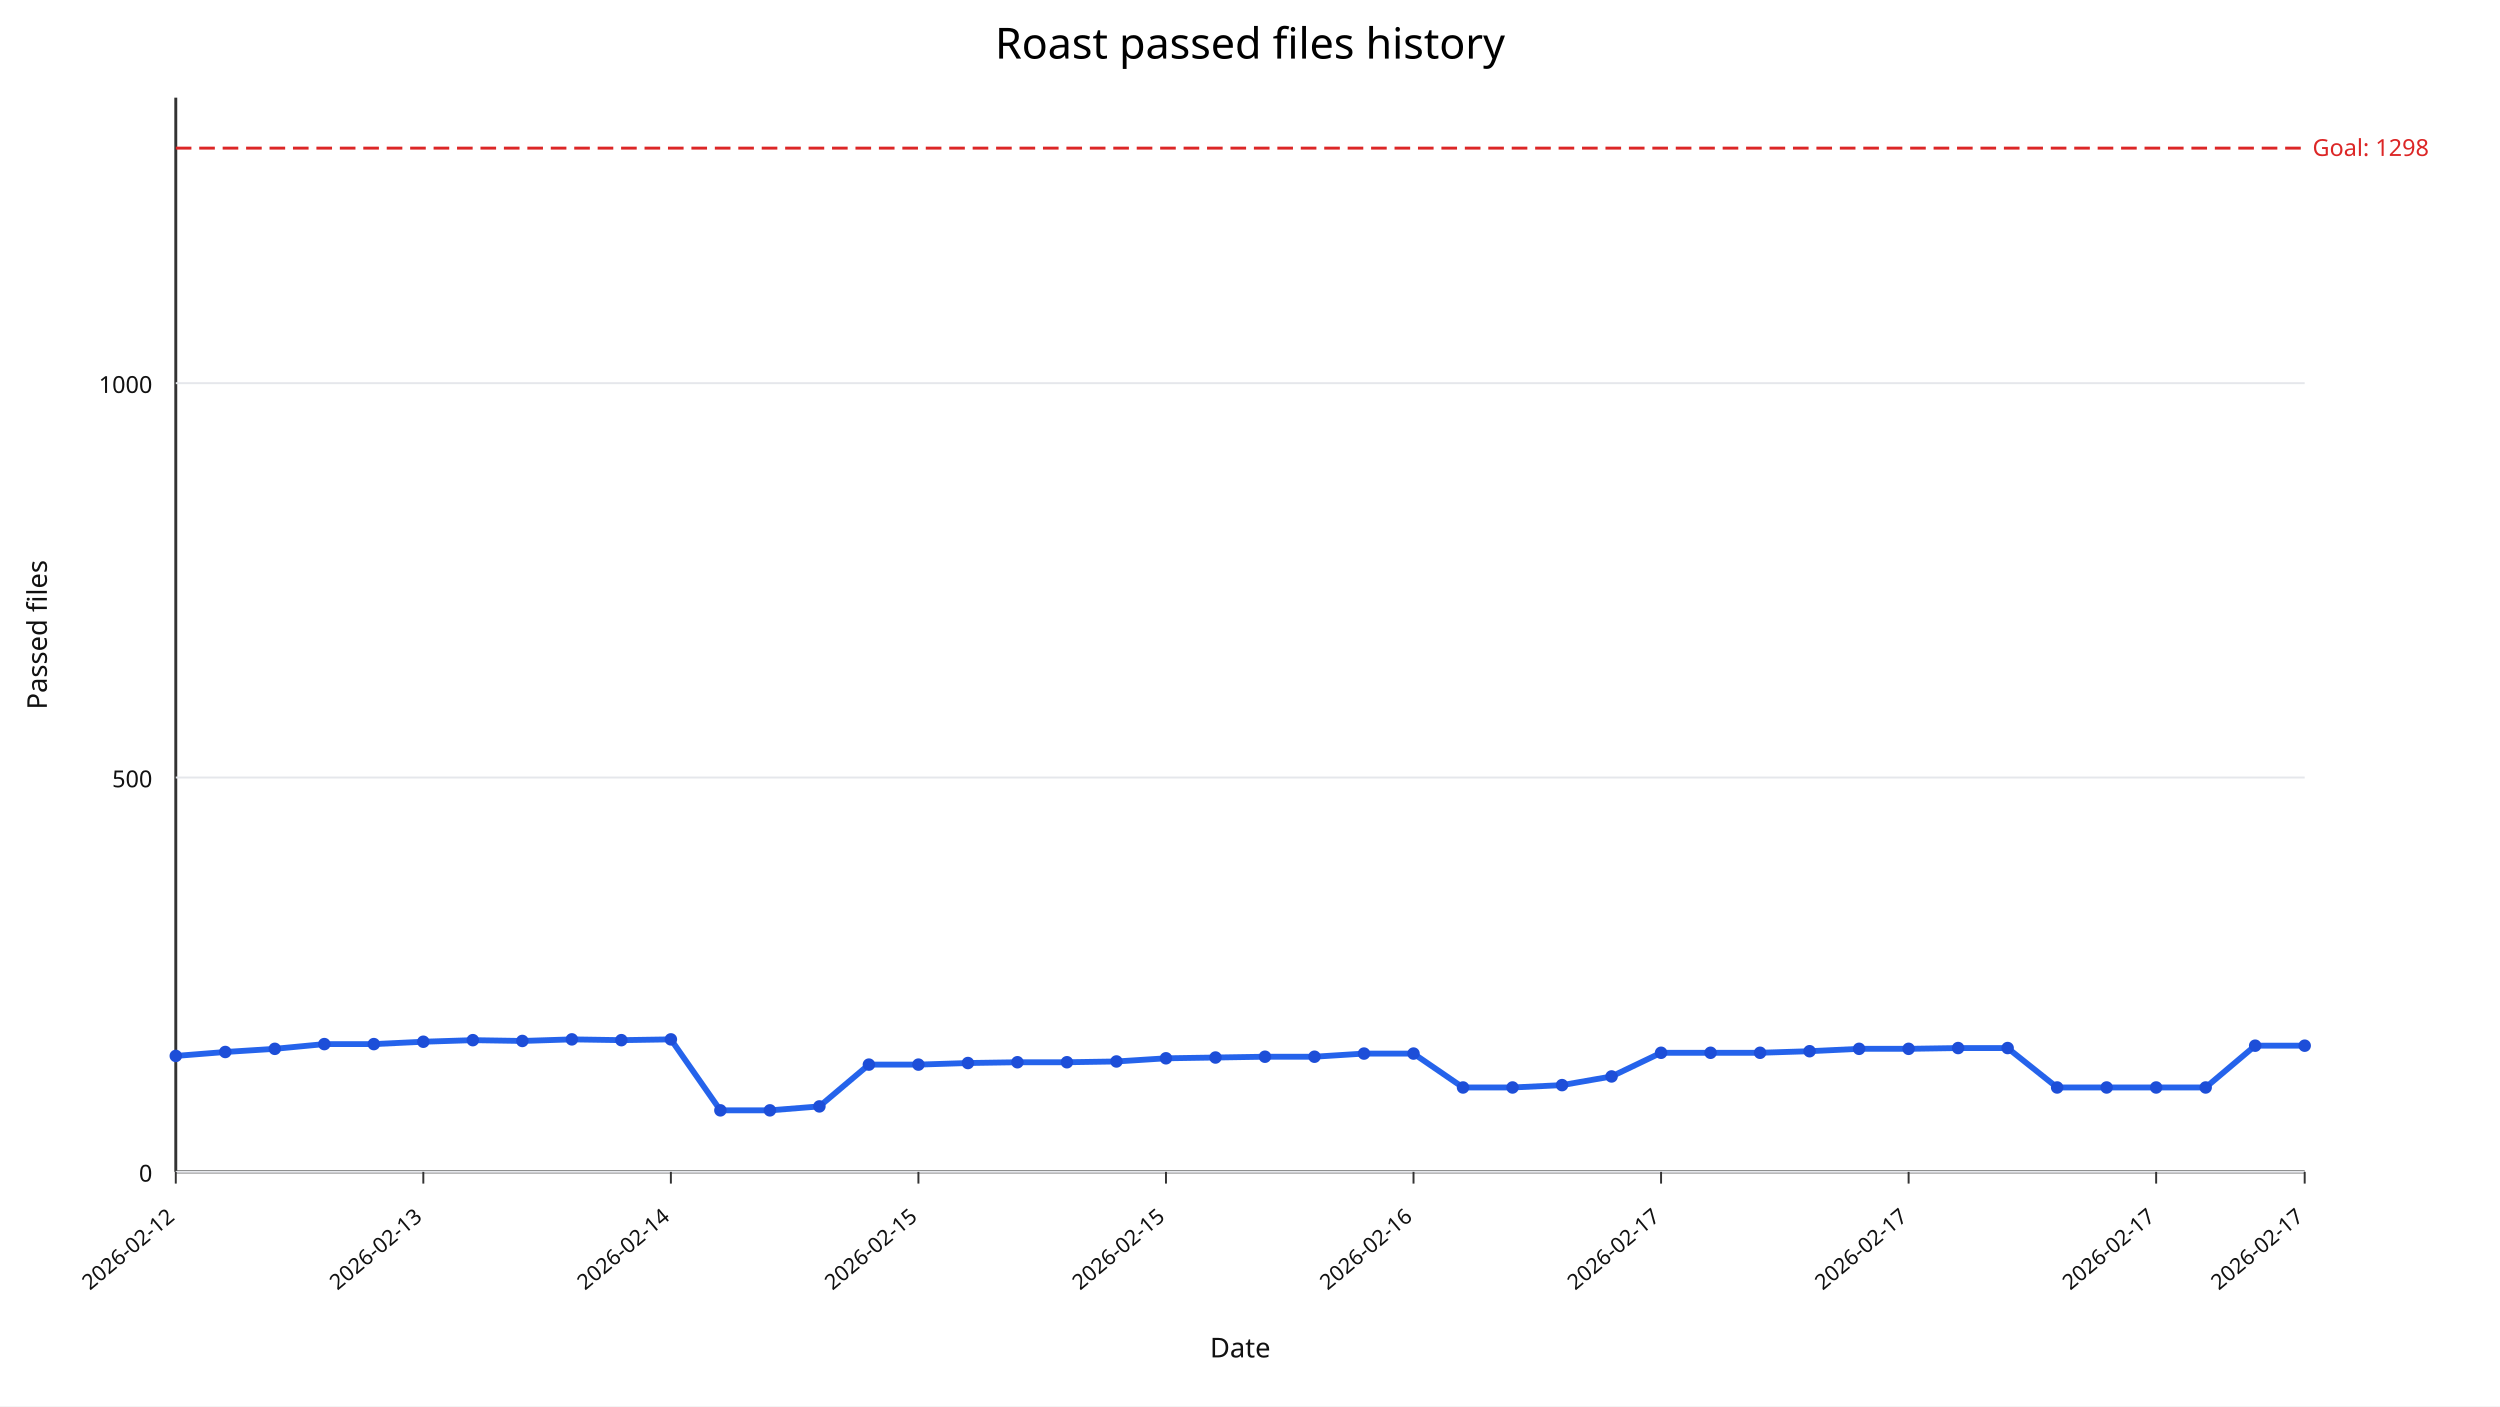
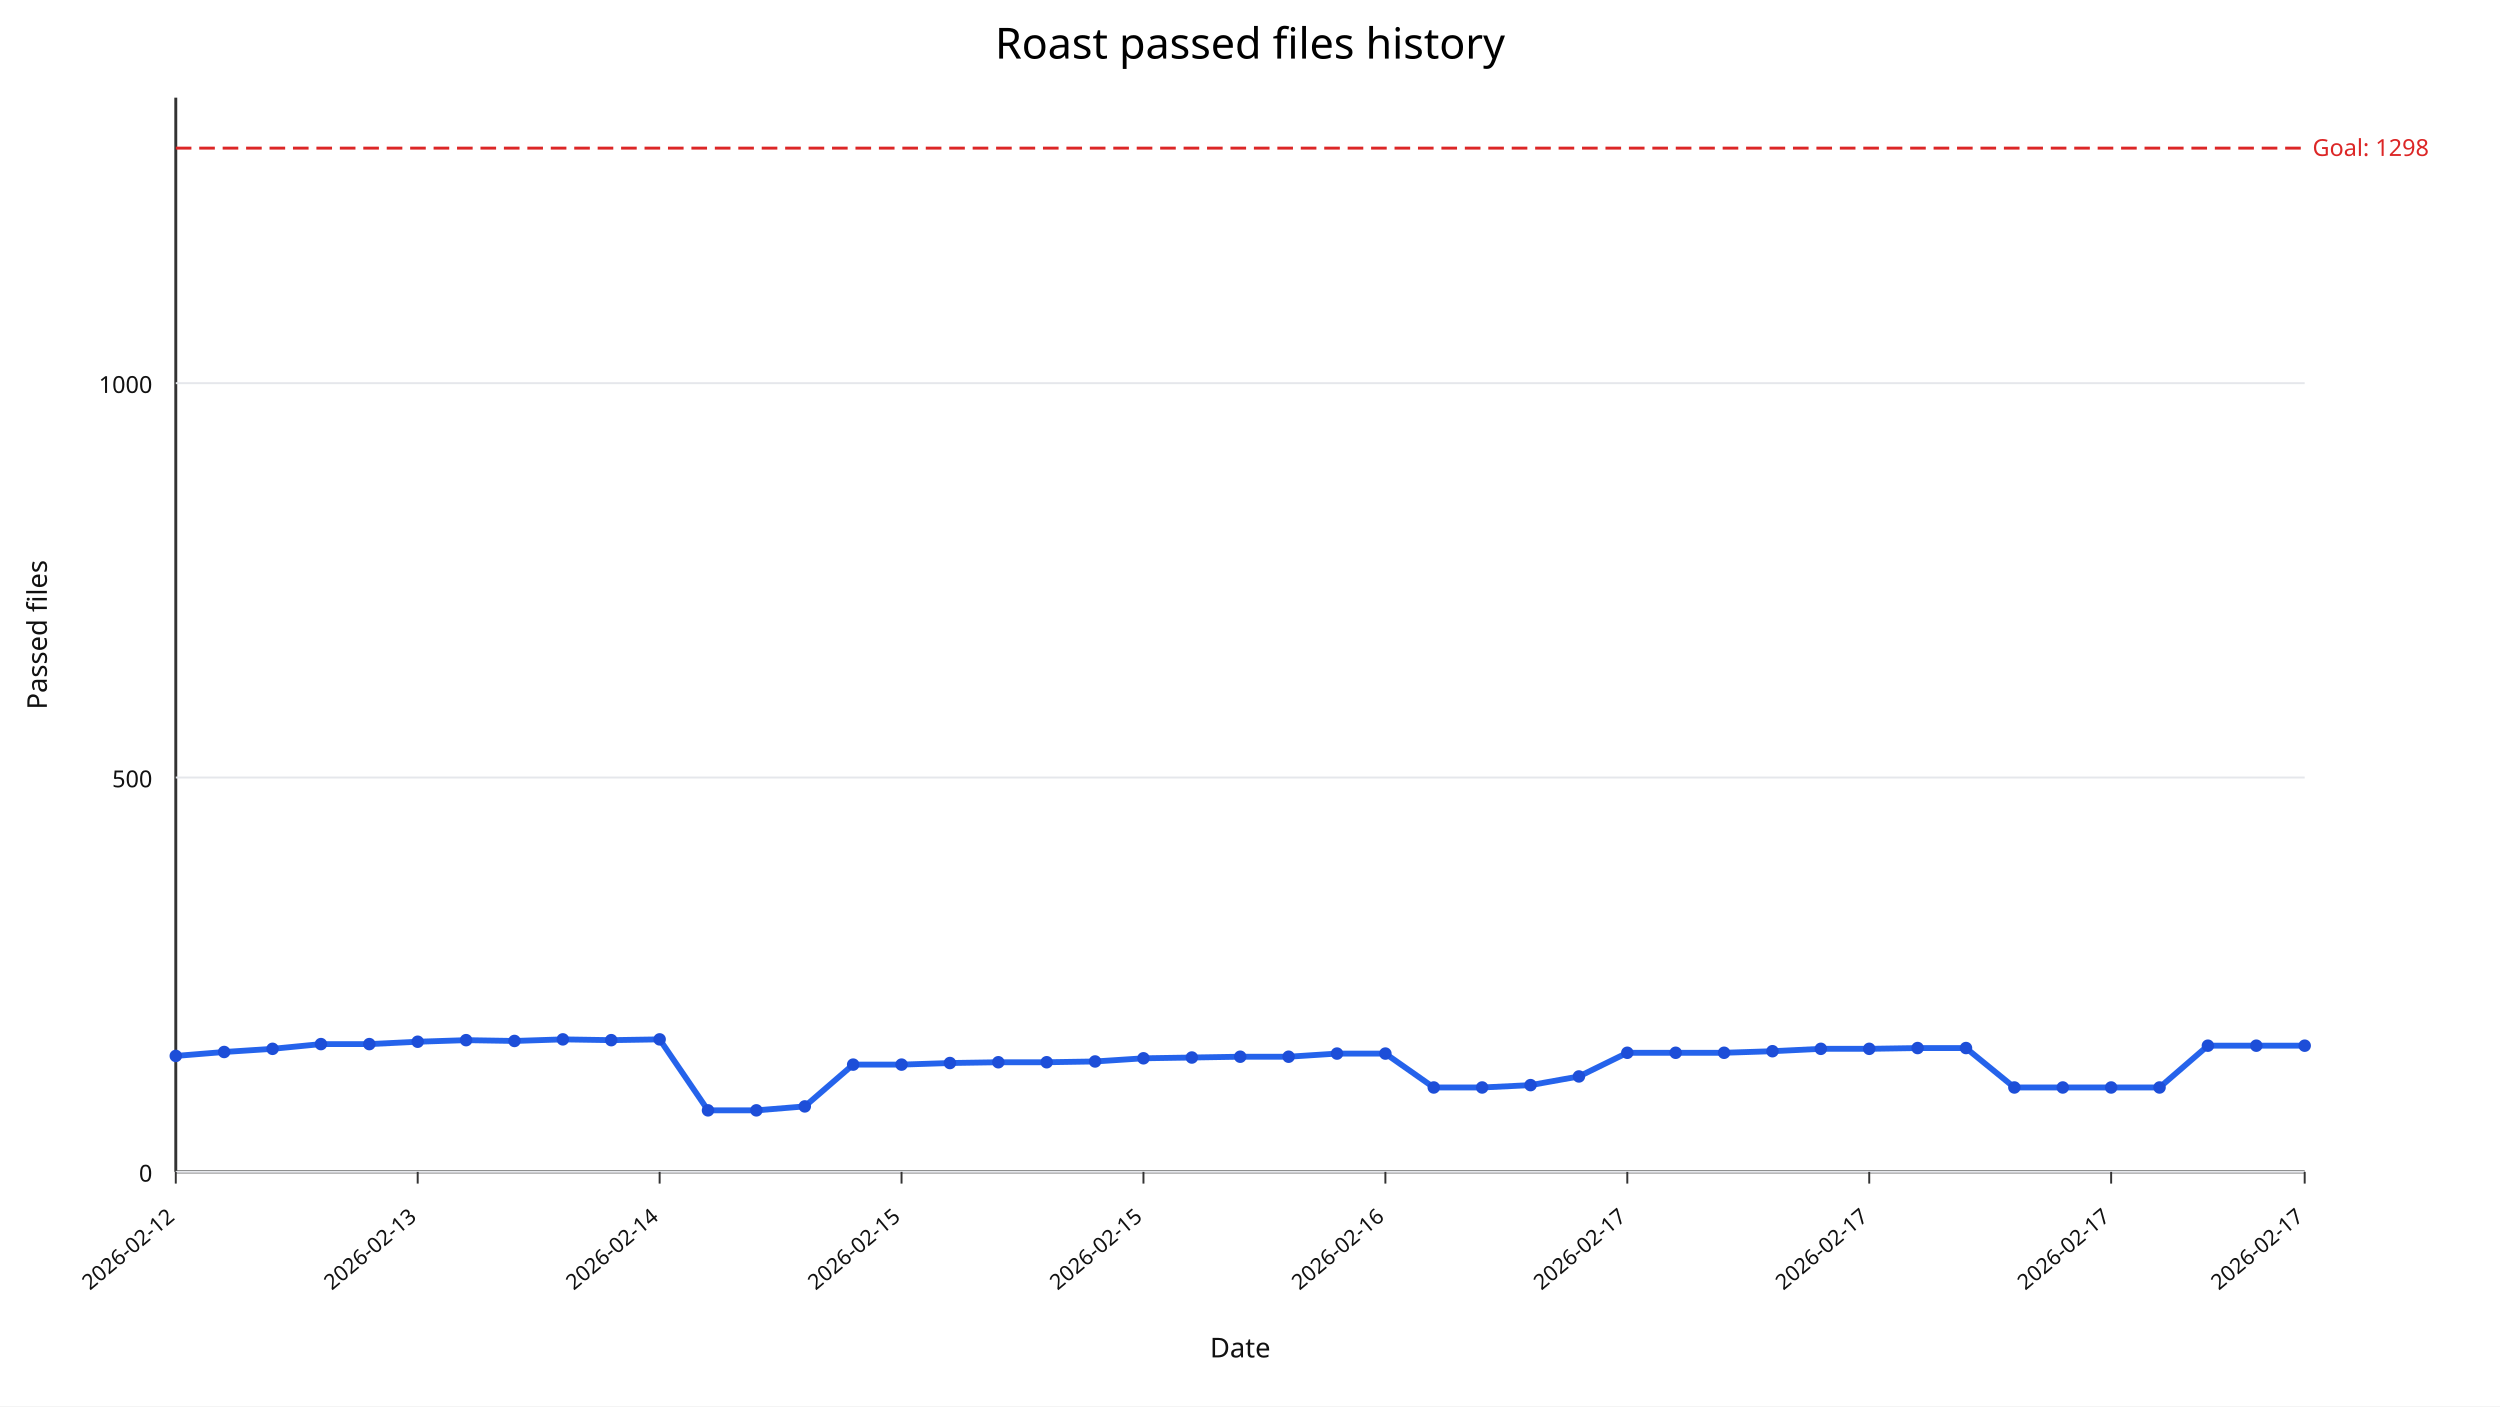
<svg xmlns="http://www.w3.org/2000/svg" width="1280" height="720" viewBox="0 0 1280 720">
  <rect width="100%" height="100%" fill="#ffffff" />
  <text x="640" y="30" text-anchor="middle" font-size="22" font-family="sans-serif">Roast passed files history</text>
  <line x1="90" y1="600" x2="1180" y2="600" stroke="#333" stroke-width="1.5" />
  <line x1="90" y1="50" x2="90" y2="600" stroke="#333" stroke-width="1.5" />
  <line x1="90" y1="600.00" x2="1180" y2="600.00" stroke="#e5e7eb" stroke-width="1" />
  <text x="78" y="605.00" text-anchor="end" font-size="12" fill="#111" font-family="sans-serif">0</text>
  <line x1="90" y1="398.09" x2="1180" y2="398.09" stroke="#e5e7eb" stroke-width="1" />
  <text x="78" y="403.09" text-anchor="end" font-size="12" fill="#111" font-family="sans-serif">500</text>
  <line x1="90" y1="196.18" x2="1180" y2="196.18" stroke="#e5e7eb" stroke-width="1" />
  <text x="78" y="201.18" text-anchor="end" font-size="12" fill="#111" font-family="sans-serif">1000</text>
  <line x1="90.00" y1="600" x2="90.00" y2="606" stroke="#333" stroke-width="1" />
  <text x="90.00" y="624" text-anchor="end" font-size="11" fill="#111" transform="rotate(-40 90.00,624)" font-family="sans-serif">2026-02-12</text>
-   <line x1="216.74" y1="600" x2="216.74" y2="606" stroke="#333" stroke-width="1" />
-   <text x="216.74" y="624" text-anchor="end" font-size="11" fill="#111" transform="rotate(-40 216.74,624)" font-family="sans-serif">2026-02-13</text>
-   <line x1="343.49" y1="600" x2="343.49" y2="606" stroke="#333" stroke-width="1" />
-   <text x="343.49" y="624" text-anchor="end" font-size="11" fill="#111" transform="rotate(-40 343.49,624)" font-family="sans-serif">2026-02-14</text>
-   <line x1="470.23" y1="600" x2="470.23" y2="606" stroke="#333" stroke-width="1" />
-   <text x="470.23" y="624" text-anchor="end" font-size="11" fill="#111" transform="rotate(-40 470.23,624)" font-family="sans-serif">2026-02-15</text>
-   <line x1="596.98" y1="600" x2="596.98" y2="606" stroke="#333" stroke-width="1" />
-   <text x="596.98" y="624" text-anchor="end" font-size="11" fill="#111" transform="rotate(-40 596.98,624)" font-family="sans-serif">2026-02-15</text>
-   <line x1="723.72" y1="600" x2="723.72" y2="606" stroke="#333" stroke-width="1" />
-   <text x="723.72" y="624" text-anchor="end" font-size="11" fill="#111" transform="rotate(-40 723.72,624)" font-family="sans-serif">2026-02-16</text>
-   <line x1="850.47" y1="600" x2="850.47" y2="606" stroke="#333" stroke-width="1" />
-   <text x="850.47" y="624" text-anchor="end" font-size="11" fill="#111" transform="rotate(-40 850.47,624)" font-family="sans-serif">2026-02-17</text>
-   <line x1="977.21" y1="600" x2="977.21" y2="606" stroke="#333" stroke-width="1" />
-   <text x="977.21" y="624" text-anchor="end" font-size="11" fill="#111" transform="rotate(-40 977.21,624)" font-family="sans-serif">2026-02-17</text>
-   <line x1="1103.95" y1="600" x2="1103.95" y2="606" stroke="#333" stroke-width="1" />
-   <text x="1103.95" y="624" text-anchor="end" font-size="11" fill="#111" transform="rotate(-40 1103.95,624)" font-family="sans-serif">2026-02-17</text>
+   <line x1="213.86" y1="600" x2="213.86" y2="606" stroke="#333" stroke-width="1" />
+   <text x="213.86" y="624" text-anchor="end" font-size="11" fill="#111" transform="rotate(-40 213.86,624)" font-family="sans-serif">2026-02-13</text>
+   <line x1="337.73" y1="600" x2="337.73" y2="606" stroke="#333" stroke-width="1" />
+   <text x="337.73" y="624" text-anchor="end" font-size="11" fill="#111" transform="rotate(-40 337.73,624)" font-family="sans-serif">2026-02-14</text>
+   <line x1="461.59" y1="600" x2="461.59" y2="606" stroke="#333" stroke-width="1" />
+   <text x="461.59" y="624" text-anchor="end" font-size="11" fill="#111" transform="rotate(-40 461.59,624)" font-family="sans-serif">2026-02-15</text>
+   <line x1="585.45" y1="600" x2="585.45" y2="606" stroke="#333" stroke-width="1" />
+   <text x="585.45" y="624" text-anchor="end" font-size="11" fill="#111" transform="rotate(-40 585.45,624)" font-family="sans-serif">2026-02-15</text>
+   <line x1="709.32" y1="600" x2="709.32" y2="606" stroke="#333" stroke-width="1" />
+   <text x="709.32" y="624" text-anchor="end" font-size="11" fill="#111" transform="rotate(-40 709.32,624)" font-family="sans-serif">2026-02-16</text>
+   <line x1="833.18" y1="600" x2="833.18" y2="606" stroke="#333" stroke-width="1" />
+   <text x="833.18" y="624" text-anchor="end" font-size="11" fill="#111" transform="rotate(-40 833.18,624)" font-family="sans-serif">2026-02-17</text>
+   <line x1="957.05" y1="600" x2="957.05" y2="606" stroke="#333" stroke-width="1" />
+   <text x="957.05" y="624" text-anchor="end" font-size="11" fill="#111" transform="rotate(-40 957.05,624)" font-family="sans-serif">2026-02-17</text>
+   <line x1="1080.91" y1="600" x2="1080.91" y2="606" stroke="#333" stroke-width="1" />
+   <text x="1080.91" y="624" text-anchor="end" font-size="11" fill="#111" transform="rotate(-40 1080.91,624)" font-family="sans-serif">2026-02-17</text>
  <line x1="1180.00" y1="600" x2="1180.00" y2="606" stroke="#333" stroke-width="1" />
  <text x="1180.00" y="624" text-anchor="end" font-size="11" fill="#111" transform="rotate(-40 1180.00,624)" font-family="sans-serif">2026-02-17</text>
  <line x1="90" y1="75.84" x2="1180" y2="75.84" stroke="#dc2626" stroke-width="1.5" stroke-dasharray="8,4" />
  <text x="1184" y="79.84" font-size="12" fill="#dc2626" font-family="sans-serif">Goal: 1298</text>
-   <polyline fill="none" stroke="#2563eb" stroke-width="3" points="90.00,540.64 115.35,538.62 140.70,537.00 166.05,534.58 191.40,534.58 216.74,533.37 242.09,532.56 267.44,532.97 292.79,532.16 318.14,532.56 343.49,532.16 368.84,568.50 394.19,568.50 419.53,566.48 444.88,545.08 470.23,545.08 495.58,544.27 520.93,543.87 546.28,543.87 571.63,543.47 596.98,541.85 622.33,541.45 647.67,541.04 673.02,541.04 698.37,539.43 723.72,539.43 749.07,556.79 774.42,556.79 799.77,555.58 825.12,551.14 850.47,539.02 875.81,539.02 901.16,539.02 926.51,538.22 951.86,537.00 977.21,537.00 1002.56,536.60 1027.91,536.60 1053.26,556.79 1078.60,556.79 1103.95,556.79 1129.30,556.79 1154.65,535.39 1180.00,535.39" />
+   <polyline fill="none" stroke="#2563eb" stroke-width="3" points="90.00,540.64 114.77,538.62 139.55,537.00 164.32,534.58 189.09,534.58 213.86,533.37 238.64,532.56 263.41,532.97 288.18,532.16 312.95,532.56 337.73,532.16 362.50,568.50 387.27,568.50 412.05,566.48 436.82,545.08 461.59,545.08 486.36,544.27 511.14,543.87 535.91,543.87 560.68,543.47 585.45,541.85 610.23,541.45 635.00,541.04 659.77,541.04 684.55,539.43 709.32,539.43 734.09,556.79 758.86,556.79 783.64,555.58 808.41,551.14 833.18,539.02 857.95,539.02 882.73,539.02 907.50,538.22 932.27,537.00 957.05,537.00 981.82,536.60 1006.59,536.60 1031.36,556.79 1056.14,556.79 1080.91,556.79 1105.68,556.79 1130.45,535.39 1155.23,535.39 1180.00,535.39" />
  <circle cx="90.00" cy="540.64" r="3.2" fill="#1d4ed8" />
-   <circle cx="115.35" cy="538.62" r="3.2" fill="#1d4ed8" />
-   <circle cx="140.70" cy="537.00" r="3.2" fill="#1d4ed8" />
-   <circle cx="166.05" cy="534.58" r="3.2" fill="#1d4ed8" />
-   <circle cx="191.40" cy="534.58" r="3.2" fill="#1d4ed8" />
-   <circle cx="216.74" cy="533.37" r="3.2" fill="#1d4ed8" />
-   <circle cx="242.09" cy="532.56" r="3.2" fill="#1d4ed8" />
-   <circle cx="267.44" cy="532.97" r="3.2" fill="#1d4ed8" />
-   <circle cx="292.79" cy="532.16" r="3.2" fill="#1d4ed8" />
-   <circle cx="318.14" cy="532.56" r="3.2" fill="#1d4ed8" />
-   <circle cx="343.49" cy="532.16" r="3.2" fill="#1d4ed8" />
-   <circle cx="368.84" cy="568.50" r="3.2" fill="#1d4ed8" />
-   <circle cx="394.19" cy="568.50" r="3.2" fill="#1d4ed8" />
-   <circle cx="419.53" cy="566.48" r="3.2" fill="#1d4ed8" />
-   <circle cx="444.88" cy="545.08" r="3.2" fill="#1d4ed8" />
-   <circle cx="470.23" cy="545.08" r="3.2" fill="#1d4ed8" />
-   <circle cx="495.58" cy="544.27" r="3.2" fill="#1d4ed8" />
-   <circle cx="520.93" cy="543.87" r="3.2" fill="#1d4ed8" />
-   <circle cx="546.28" cy="543.87" r="3.2" fill="#1d4ed8" />
-   <circle cx="571.63" cy="543.47" r="3.2" fill="#1d4ed8" />
-   <circle cx="596.98" cy="541.85" r="3.2" fill="#1d4ed8" />
-   <circle cx="622.33" cy="541.45" r="3.2" fill="#1d4ed8" />
-   <circle cx="647.67" cy="541.04" r="3.2" fill="#1d4ed8" />
-   <circle cx="673.02" cy="541.04" r="3.2" fill="#1d4ed8" />
-   <circle cx="698.37" cy="539.43" r="3.2" fill="#1d4ed8" />
-   <circle cx="723.72" cy="539.43" r="3.2" fill="#1d4ed8" />
-   <circle cx="749.07" cy="556.79" r="3.2" fill="#1d4ed8" />
-   <circle cx="774.42" cy="556.79" r="3.2" fill="#1d4ed8" />
-   <circle cx="799.77" cy="555.58" r="3.2" fill="#1d4ed8" />
-   <circle cx="825.12" cy="551.14" r="3.2" fill="#1d4ed8" />
-   <circle cx="850.47" cy="539.02" r="3.2" fill="#1d4ed8" />
-   <circle cx="875.81" cy="539.02" r="3.2" fill="#1d4ed8" />
-   <circle cx="901.16" cy="539.02" r="3.2" fill="#1d4ed8" />
-   <circle cx="926.51" cy="538.22" r="3.2" fill="#1d4ed8" />
-   <circle cx="951.86" cy="537.00" r="3.2" fill="#1d4ed8" />
-   <circle cx="977.21" cy="537.00" r="3.2" fill="#1d4ed8" />
-   <circle cx="1002.56" cy="536.60" r="3.2" fill="#1d4ed8" />
-   <circle cx="1027.91" cy="536.60" r="3.2" fill="#1d4ed8" />
-   <circle cx="1053.26" cy="556.79" r="3.2" fill="#1d4ed8" />
-   <circle cx="1078.60" cy="556.79" r="3.2" fill="#1d4ed8" />
-   <circle cx="1103.95" cy="556.79" r="3.2" fill="#1d4ed8" />
-   <circle cx="1129.30" cy="556.79" r="3.2" fill="#1d4ed8" />
-   <circle cx="1154.65" cy="535.39" r="3.2" fill="#1d4ed8" />
+   <circle cx="114.77" cy="538.62" r="3.2" fill="#1d4ed8" />
+   <circle cx="139.55" cy="537.00" r="3.2" fill="#1d4ed8" />
+   <circle cx="164.32" cy="534.58" r="3.2" fill="#1d4ed8" />
+   <circle cx="189.09" cy="534.58" r="3.2" fill="#1d4ed8" />
+   <circle cx="213.86" cy="533.37" r="3.2" fill="#1d4ed8" />
+   <circle cx="238.64" cy="532.56" r="3.2" fill="#1d4ed8" />
+   <circle cx="263.41" cy="532.97" r="3.2" fill="#1d4ed8" />
+   <circle cx="288.18" cy="532.16" r="3.2" fill="#1d4ed8" />
+   <circle cx="312.95" cy="532.56" r="3.2" fill="#1d4ed8" />
+   <circle cx="337.73" cy="532.16" r="3.2" fill="#1d4ed8" />
+   <circle cx="362.50" cy="568.50" r="3.2" fill="#1d4ed8" />
+   <circle cx="387.27" cy="568.50" r="3.2" fill="#1d4ed8" />
+   <circle cx="412.05" cy="566.48" r="3.2" fill="#1d4ed8" />
+   <circle cx="436.82" cy="545.08" r="3.2" fill="#1d4ed8" />
+   <circle cx="461.59" cy="545.08" r="3.2" fill="#1d4ed8" />
+   <circle cx="486.36" cy="544.27" r="3.2" fill="#1d4ed8" />
+   <circle cx="511.14" cy="543.87" r="3.2" fill="#1d4ed8" />
+   <circle cx="535.91" cy="543.87" r="3.2" fill="#1d4ed8" />
+   <circle cx="560.68" cy="543.47" r="3.2" fill="#1d4ed8" />
+   <circle cx="585.45" cy="541.85" r="3.2" fill="#1d4ed8" />
+   <circle cx="610.23" cy="541.45" r="3.2" fill="#1d4ed8" />
+   <circle cx="635.00" cy="541.04" r="3.2" fill="#1d4ed8" />
+   <circle cx="659.77" cy="541.04" r="3.2" fill="#1d4ed8" />
+   <circle cx="684.55" cy="539.43" r="3.2" fill="#1d4ed8" />
+   <circle cx="709.32" cy="539.43" r="3.2" fill="#1d4ed8" />
+   <circle cx="734.09" cy="556.79" r="3.2" fill="#1d4ed8" />
+   <circle cx="758.86" cy="556.79" r="3.2" fill="#1d4ed8" />
+   <circle cx="783.64" cy="555.58" r="3.2" fill="#1d4ed8" />
+   <circle cx="808.41" cy="551.14" r="3.2" fill="#1d4ed8" />
+   <circle cx="833.18" cy="539.02" r="3.2" fill="#1d4ed8" />
+   <circle cx="857.95" cy="539.02" r="3.2" fill="#1d4ed8" />
+   <circle cx="882.73" cy="539.02" r="3.2" fill="#1d4ed8" />
+   <circle cx="907.50" cy="538.22" r="3.2" fill="#1d4ed8" />
+   <circle cx="932.27" cy="537.00" r="3.2" fill="#1d4ed8" />
+   <circle cx="957.05" cy="537.00" r="3.2" fill="#1d4ed8" />
+   <circle cx="981.82" cy="536.60" r="3.2" fill="#1d4ed8" />
+   <circle cx="1006.59" cy="536.60" r="3.2" fill="#1d4ed8" />
+   <circle cx="1031.36" cy="556.79" r="3.2" fill="#1d4ed8" />
+   <circle cx="1056.14" cy="556.79" r="3.2" fill="#1d4ed8" />
+   <circle cx="1080.91" cy="556.79" r="3.2" fill="#1d4ed8" />
+   <circle cx="1105.68" cy="556.79" r="3.2" fill="#1d4ed8" />
+   <circle cx="1130.45" cy="535.39" r="3.2" fill="#1d4ed8" />
+   <circle cx="1155.23" cy="535.39" r="3.2" fill="#1d4ed8" />
  <circle cx="1180.00" cy="535.39" r="3.2" fill="#1d4ed8" />
  <text x="635" y="695" text-anchor="middle" font-size="14" fill="#111" font-family="sans-serif">Date</text>
  <text x="24" y="325" text-anchor="middle" font-size="14" fill="#111" transform="rotate(-90 24,325)" font-family="sans-serif">Passed files</text>
</svg>
